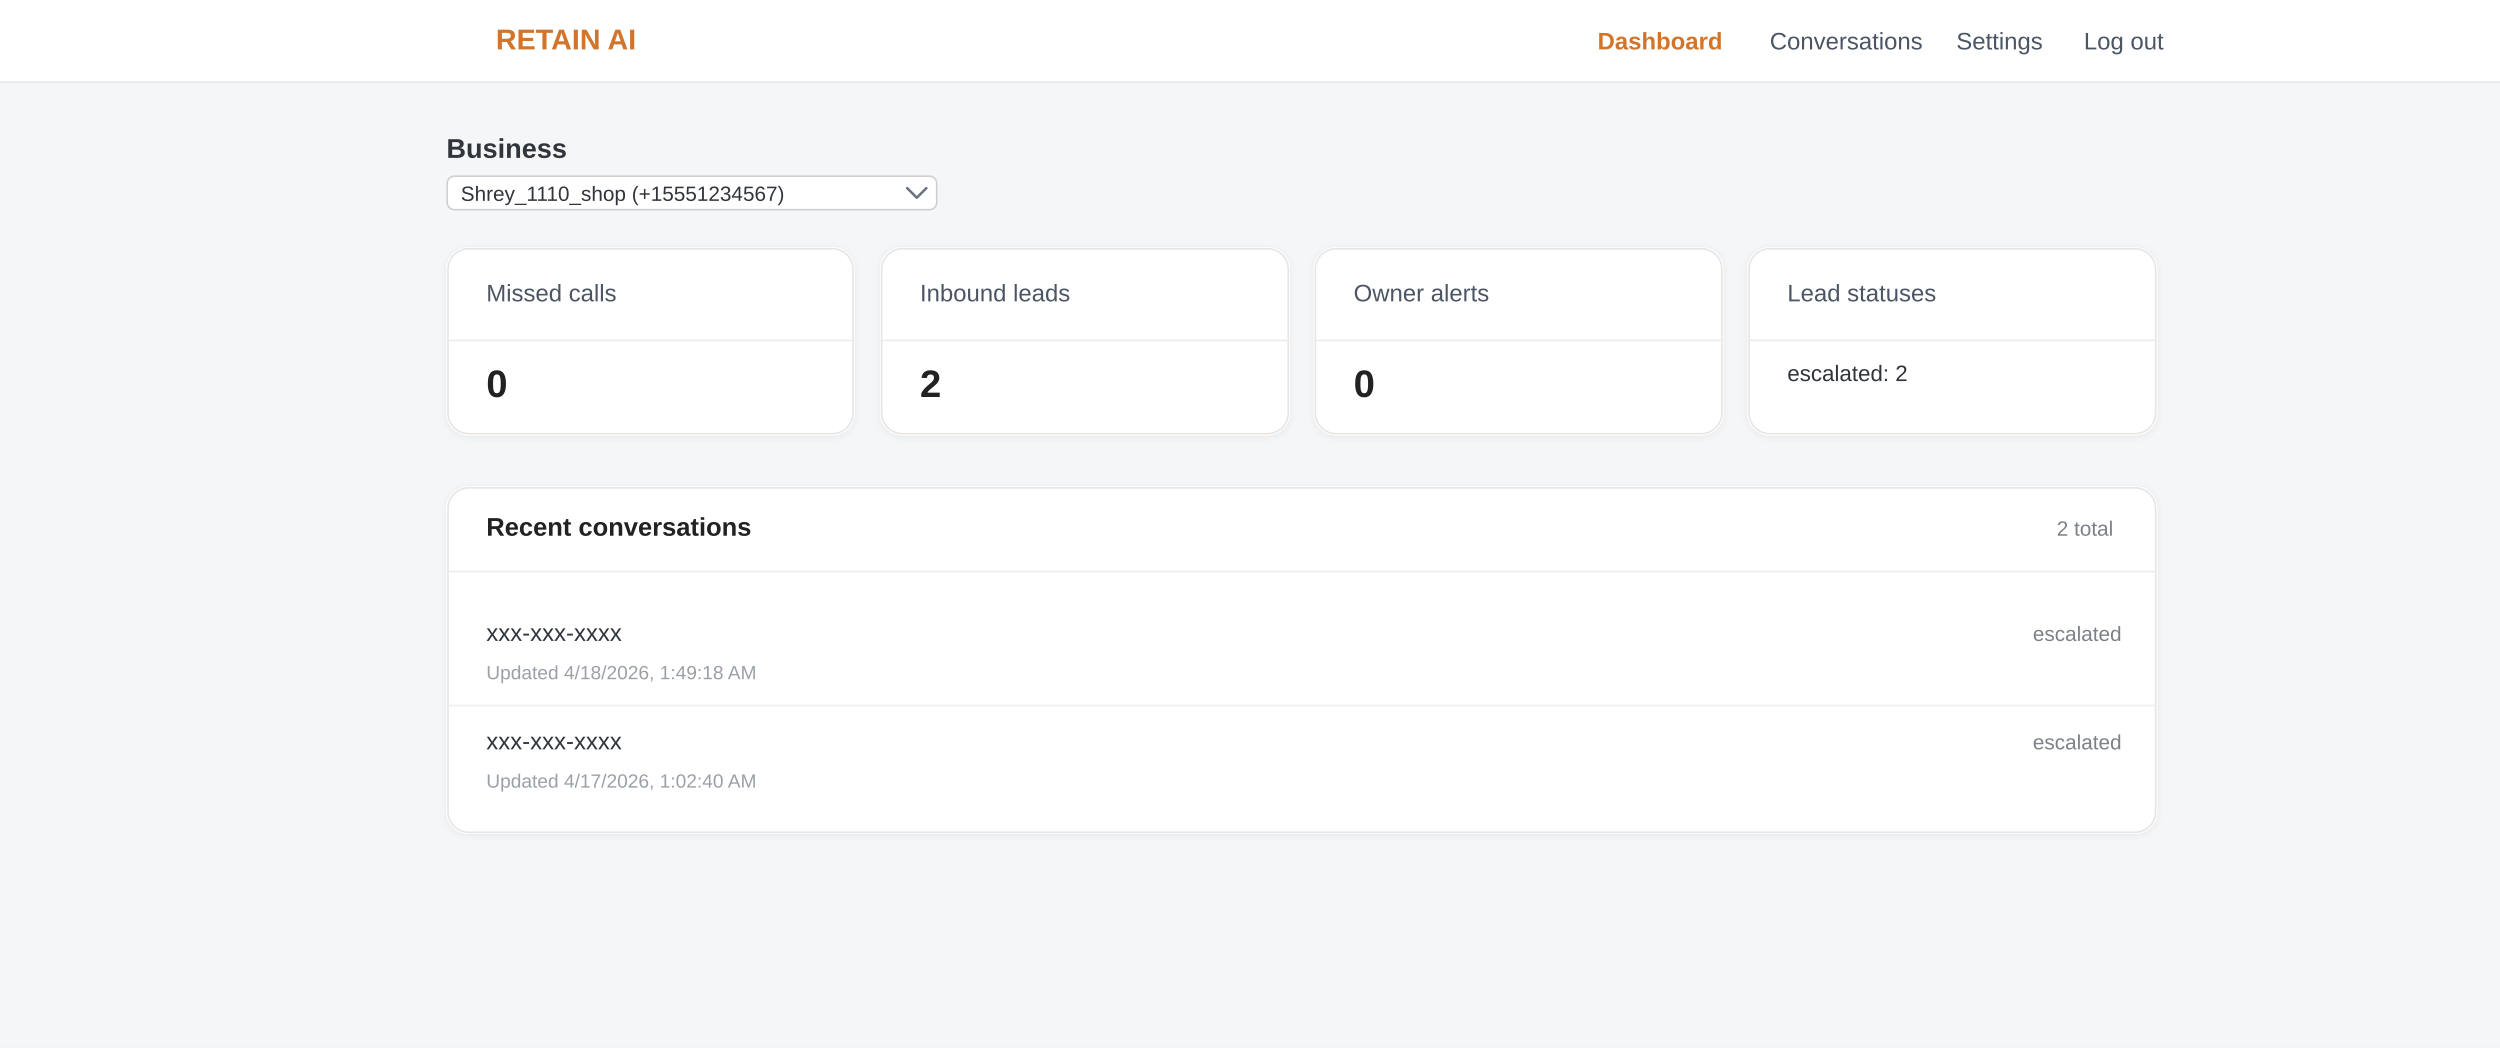
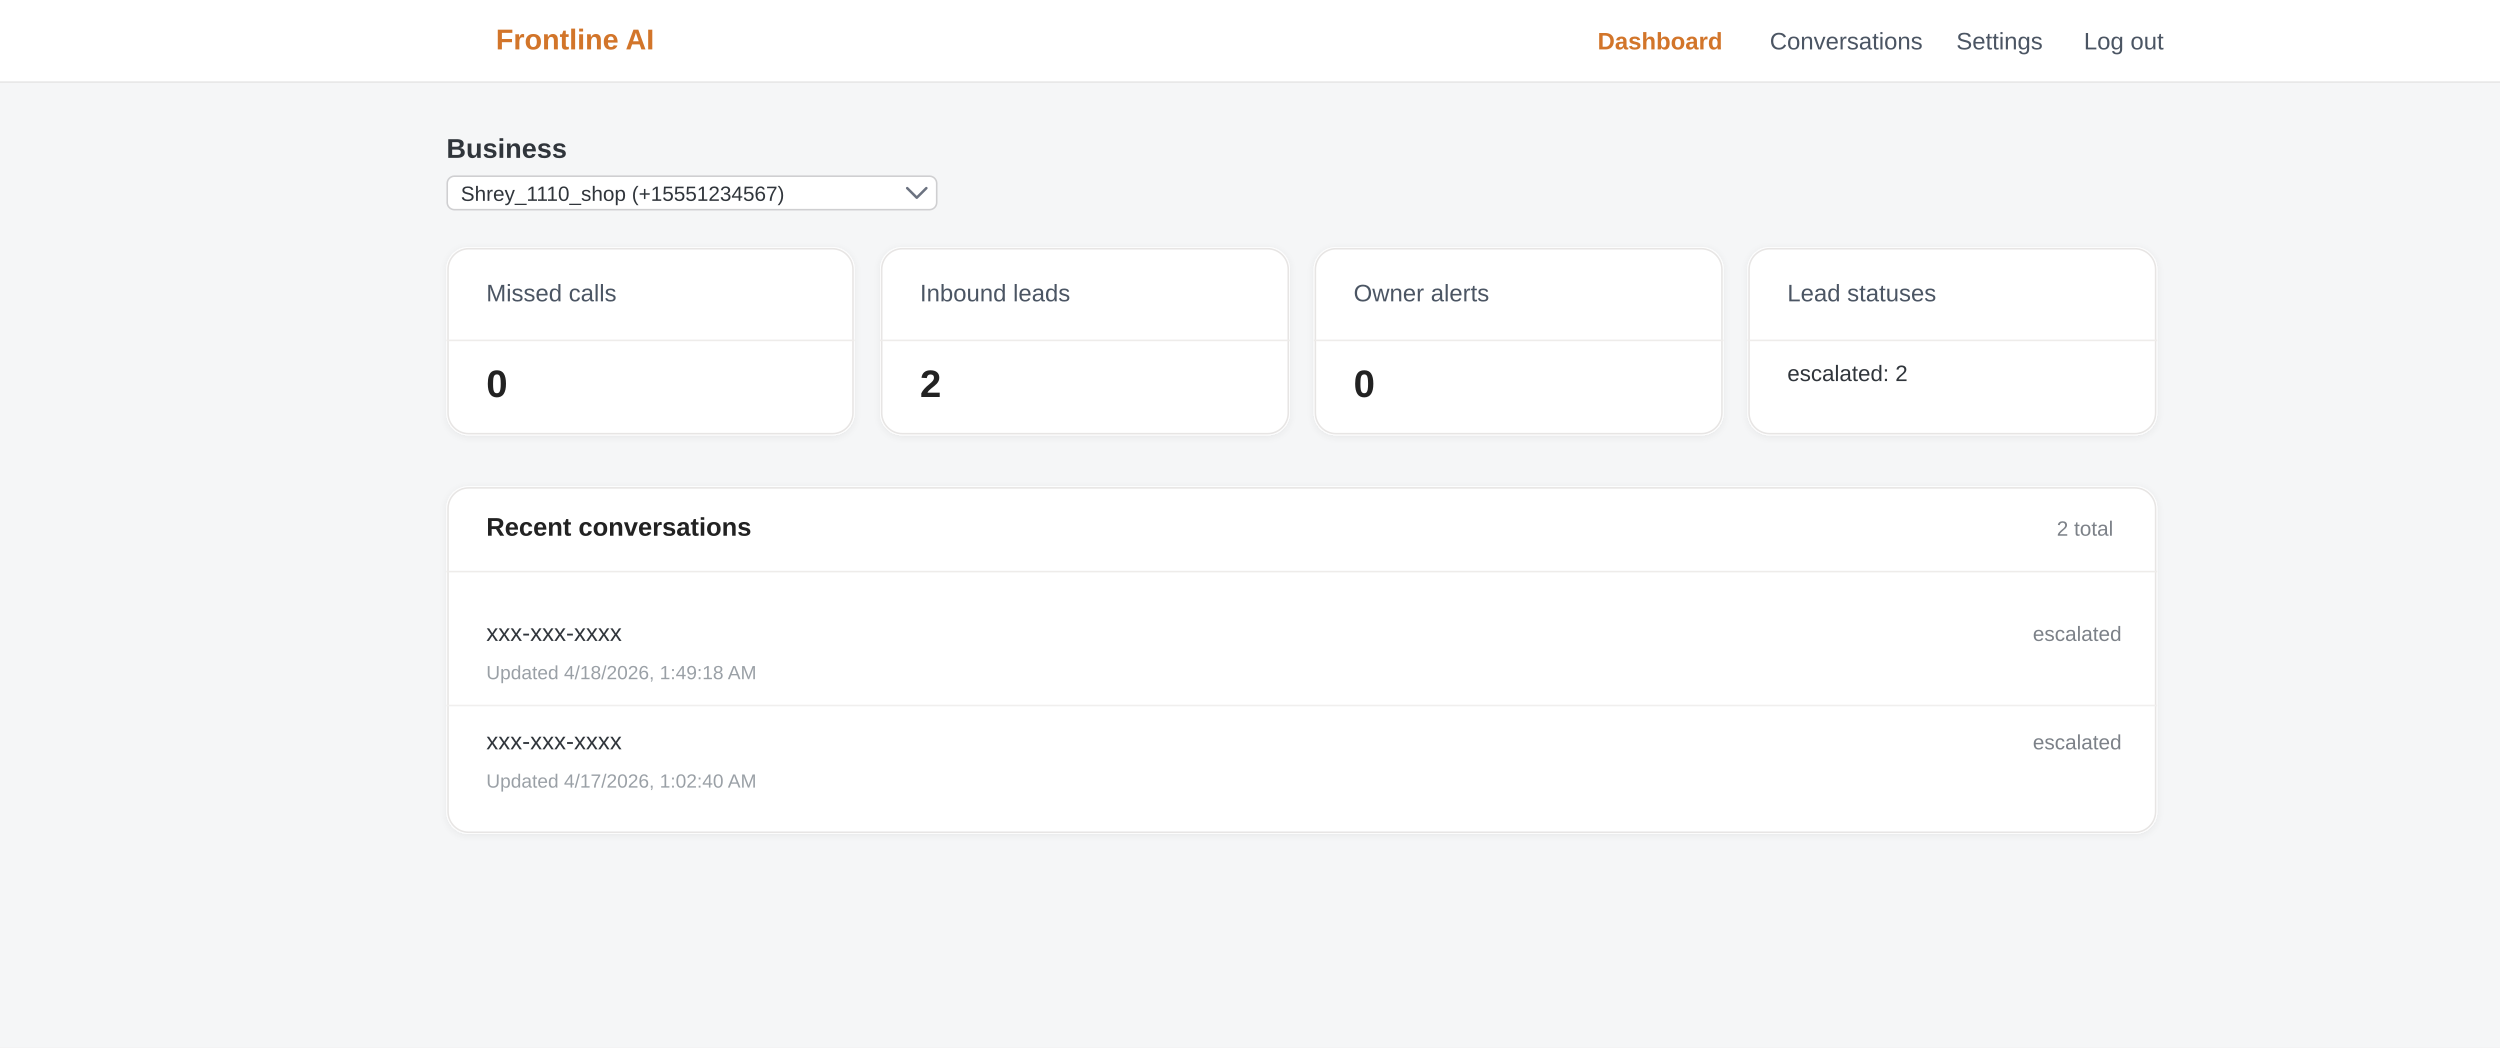
<svg xmlns="http://www.w3.org/2000/svg" width="1568" height="657" viewBox="0 0 1568 657" fill="none">
  <rect width="1568" height="657" fill="#F5F6F7" />
  <rect width="1568" height="52" fill="#FFFFFF" />
  <line x1="0" y1="51.5" x2="1568" y2="51.5" stroke="#E6E6E6" />
-   <text x="311" y="31" fill="#D2752A" font-size="18" font-family="Arial, Helvetica, sans-serif" font-weight="700">RETAIN AI</text>
+   <text x="311" y="31" fill="#D2752A" font-size="18" font-family="Arial, Helvetica, sans-serif" font-weight="700">Frontline AI</text>
  <text x="1002" y="31" fill="#D2752A" font-size="15" font-family="Arial, Helvetica, sans-serif" font-weight="700">Dashboard</text>
  <text x="1110" y="31" fill="#4B5563" font-size="15" font-family="Arial, Helvetica, sans-serif">Conversations</text>
  <text x="1227" y="31" fill="#4B5563" font-size="15" font-family="Arial, Helvetica, sans-serif">Settings</text>
  <text x="1307" y="31" fill="#4B5563" font-size="15" font-family="Arial, Helvetica, sans-serif">Log out</text>
  <text x="280" y="99" fill="#30353B" font-size="17" font-family="Arial, Helvetica, sans-serif" font-weight="700">Business</text>
  <rect x="280.5" y="110.5" width="307" height="21" rx="4.5" fill="#FFFFFF" stroke="#CFCFD1" />
  <text x="289" y="126" fill="#30353B" font-size="13" font-family="Arial, Helvetica, sans-serif">Shrey_1110_shop (+15551234567)</text>
  <path d="M569 118L575 124L581 118" stroke="#6B7280" stroke-width="1.6" stroke-linecap="round" stroke-linejoin="round" />
  <g filter="url(#cardShadow)">
    <rect x="280" y="155" width="256" height="118" rx="14" fill="#FFFFFF" />
    <rect x="281" y="156" width="254" height="116" rx="13" stroke="#E7E5E4" />
    <line x1="280" y1="213.5" x2="536" y2="213.5" stroke="#EEECEA" />
    <text x="305" y="189" fill="#4B5563" font-size="15" font-family="Arial, Helvetica, sans-serif">Missed calls</text>
    <text x="305" y="249" fill="#222222" font-size="24" font-family="Arial, Helvetica, sans-serif" font-weight="700">0</text>
  </g>
  <g filter="url(#cardShadow)">
    <rect x="552" y="155" width="257" height="118" rx="14" fill="#FFFFFF" />
    <rect x="553" y="156" width="255" height="116" rx="13" stroke="#E7E5E4" />
    <line x1="552" y1="213.5" x2="809" y2="213.5" stroke="#EEECEA" />
    <text x="577" y="189" fill="#4B5563" font-size="15" font-family="Arial, Helvetica, sans-serif">Inbound leads</text>
    <text x="577" y="249" fill="#222222" font-size="24" font-family="Arial, Helvetica, sans-serif" font-weight="700">2</text>
  </g>
  <g filter="url(#cardShadow)">
    <rect x="824" y="155" width="257" height="118" rx="14" fill="#FFFFFF" />
    <rect x="825" y="156" width="255" height="116" rx="13" stroke="#E7E5E4" />
    <line x1="824" y1="213.5" x2="1081" y2="213.5" stroke="#EEECEA" />
    <text x="849" y="189" fill="#4B5563" font-size="15" font-family="Arial, Helvetica, sans-serif">Owner alerts</text>
    <text x="849" y="249" fill="#222222" font-size="24" font-family="Arial, Helvetica, sans-serif" font-weight="700">0</text>
  </g>
  <g filter="url(#cardShadow)">
    <rect x="1096" y="155" width="257" height="118" rx="14" fill="#FFFFFF" />
    <rect x="1097" y="156" width="255" height="116" rx="13" stroke="#E7E5E4" />
    <line x1="1096" y1="213.5" x2="1353" y2="213.5" stroke="#EEECEA" />
    <text x="1121" y="189" fill="#4B5563" font-size="15" font-family="Arial, Helvetica, sans-serif">Lead statuses</text>
    <text x="1121" y="239" fill="#30353B" font-size="14" font-family="Arial, Helvetica, sans-serif">escalated: 2</text>
  </g>
  <g filter="url(#cardShadow)">
    <rect x="280" y="305" width="1073" height="218" rx="14" fill="#FFFFFF" />
    <rect x="281" y="306" width="1071" height="216" rx="13" stroke="#E7E5E4" />
    <line x1="280" y1="358.5" x2="1353" y2="358.5" stroke="#EEECEA" />
    <line x1="280" y1="442.5" x2="1353" y2="442.5" stroke="#F0EFEE" />
    <text x="305" y="336" fill="#222222" font-size="16" font-family="Arial, Helvetica, sans-serif" font-weight="700">Recent conversations</text>
    <text x="1290" y="336" fill="#7C8188" font-size="13" font-family="Arial, Helvetica, sans-serif">2 total</text>
    <text x="305" y="402" fill="#30353B" font-size="15" font-family="Arial, Helvetica, sans-serif">xxx-xxx-xxxx</text>
    <text x="305" y="426" fill="#9AA0A6" font-size="12" font-family="Arial, Helvetica, sans-serif">Updated 4/18/2026, 1:49:18 AM</text>
    <text x="1275" y="402" fill="#7C8188" font-size="13" font-family="Arial, Helvetica, sans-serif">escalated</text>
    <text x="305" y="470" fill="#30353B" font-size="15" font-family="Arial, Helvetica, sans-serif">xxx-xxx-xxxx</text>
    <text x="305" y="494" fill="#9AA0A6" font-size="12" font-family="Arial, Helvetica, sans-serif">Updated 4/17/2026, 1:02:40 AM</text>
    <text x="1275" y="470" fill="#7C8188" font-size="13" font-family="Arial, Helvetica, sans-serif">escalated</text>
  </g>
  <defs>
    <filter id="cardShadow" x="268" y="149" width="1097" height="386" filterUnits="userSpaceOnUse" color-interpolation-filters="sRGB">
      <feFlood flood-opacity="0" result="BackgroundImageFix" />
      <feColorMatrix in="SourceAlpha" type="matrix" values="0 0 0 0 0 0 0 0 0 0 0 0 0 0 0 0 0 0 127 0" result="hardAlpha" />
      <feOffset dy="1" />
      <feGaussianBlur stdDeviation="2" />
      <feComposite in2="hardAlpha" operator="out" />
      <feColorMatrix type="matrix" values="0 0 0 0 0.114 0 0 0 0 0.114 0 0 0 0 0.114 0 0 0 0.06 0" />
      <feBlend mode="normal" in2="BackgroundImageFix" result="effect1_dropShadow_0_1" />
      <feBlend mode="normal" in="SourceGraphic" in2="effect1_dropShadow_0_1" result="shape" />
    </filter>
  </defs>
</svg>
